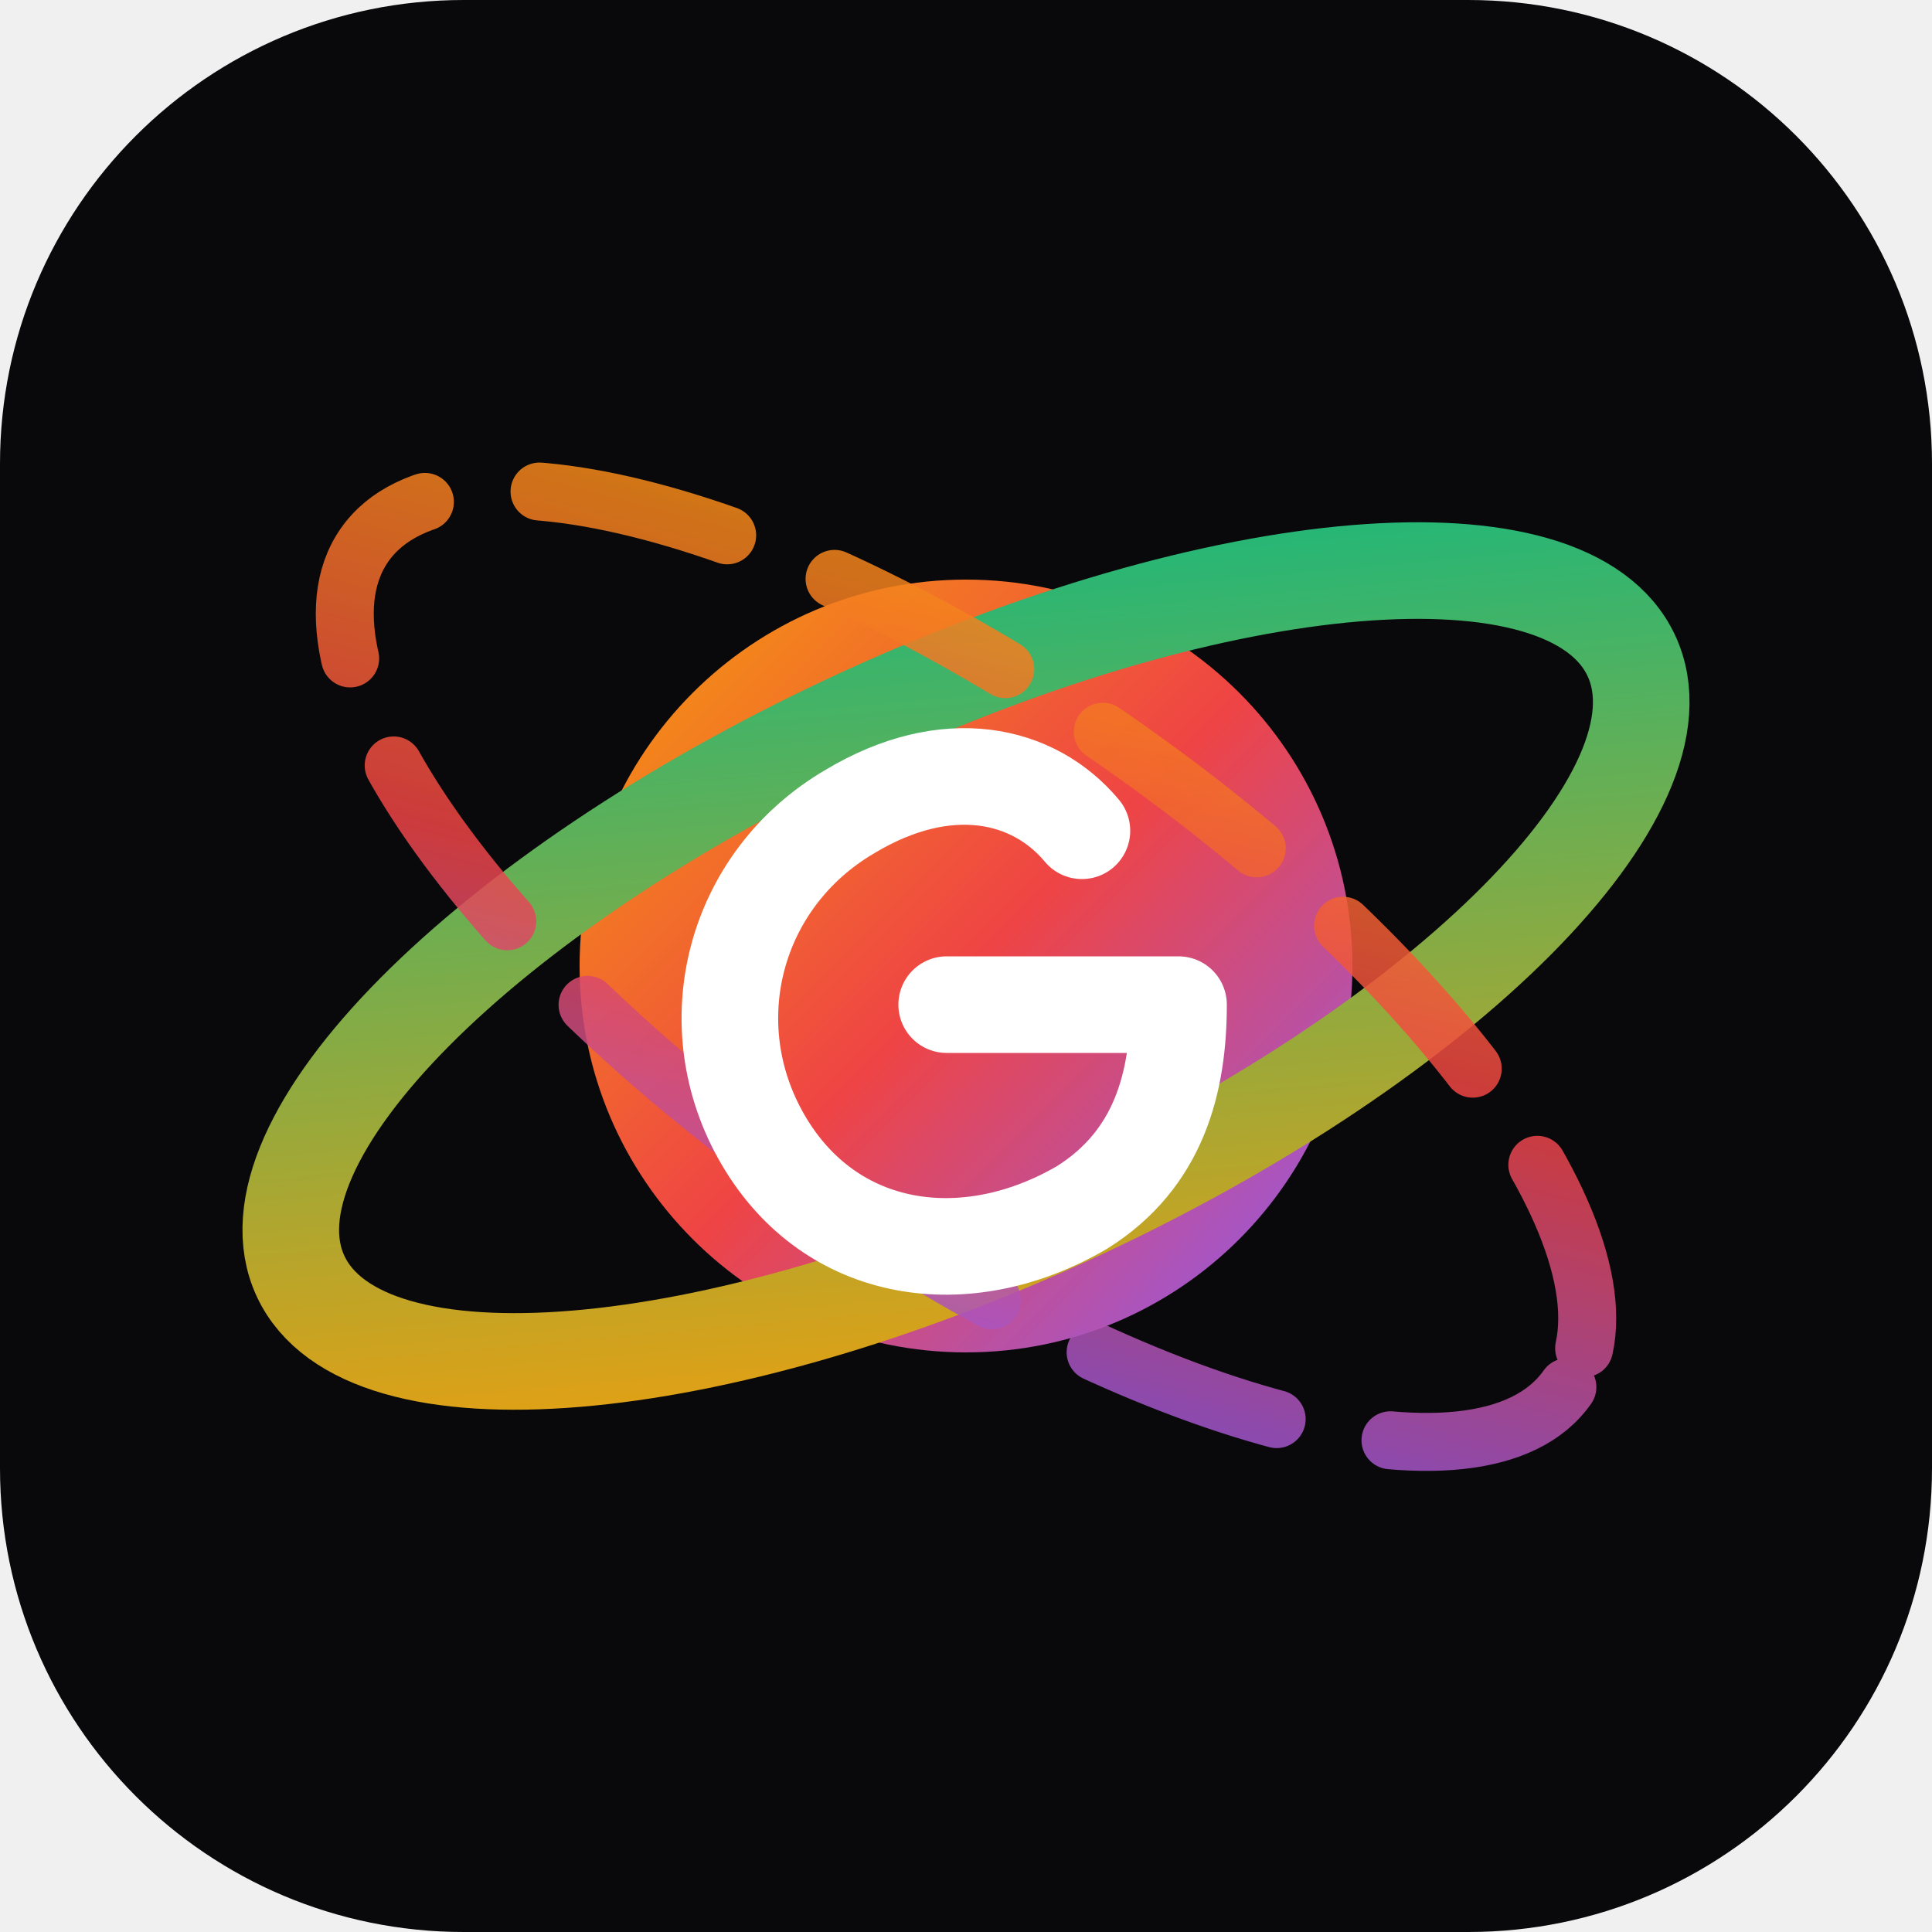
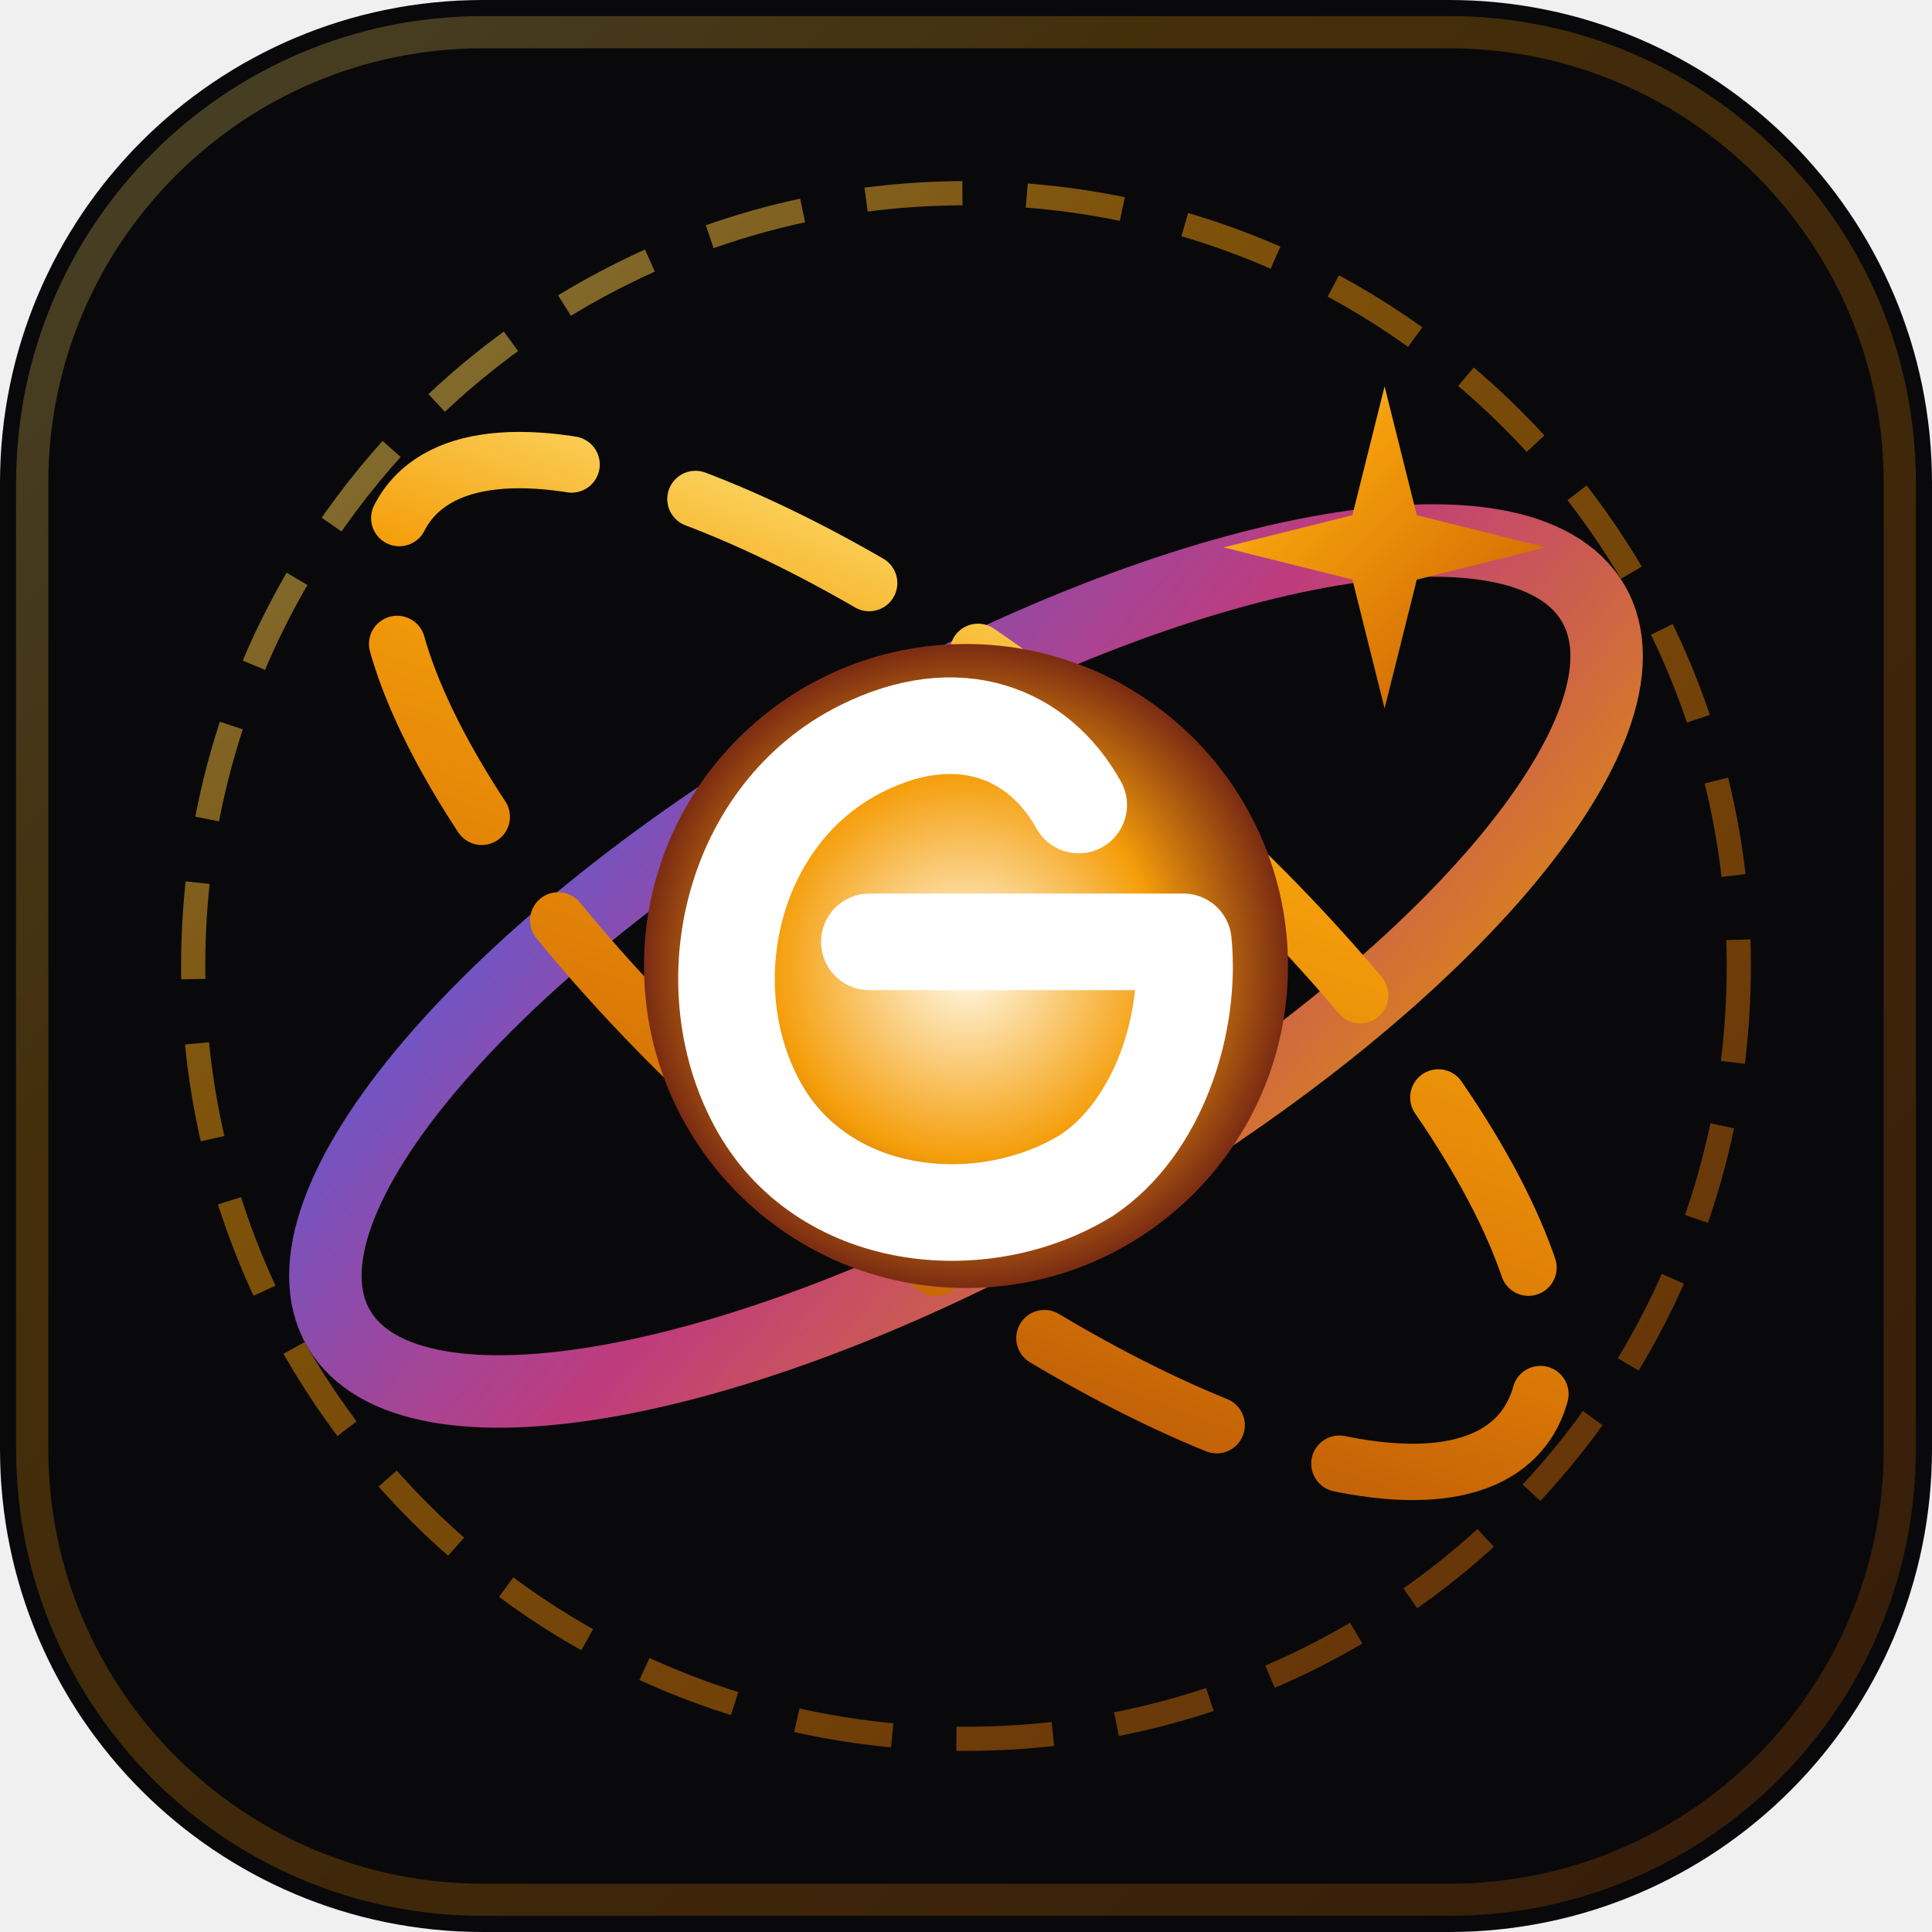
- <svg xmlns="http://www.w3.org/2000/svg" viewBox="0 0 100 100" fill="none">
+ <svg xmlns="http://www.w3.org/2000/svg" viewBox="0 0 120 120" fill="none">
  <defs>
-     <linearGradient id="gravityGradient" x1="0%" y1="0%" x2="100%" y2="100%">
-       <stop offset="0%" stop-color="#F59E0B" />
-       <stop offset="50%" stop-color="#EF4444" />
-       <stop offset="100%" stop-color="#8B5CF6" />
+     <linearGradient id="goldGrad" x1="0%" y1="0%" x2="100%" y2="100%">
+       <stop offset="0%" stop-color="#FEF08A" />
+       <stop offset="30%" stop-color="#F59E0B" />
+       <stop offset="70%" stop-color="#D97706" />
+       <stop offset="100%" stop-color="#B45309" />
    </linearGradient>
-     <linearGradient id="ringGradient" x1="0%" y1="100%" x2="100%" y2="0%">
-       <stop offset="0%" stop-color="#F59E0B" />
-       <stop offset="100%" stop-color="#10B981" />
+     <linearGradient id="orbitGlow" x1="0%" y1="0%" x2="100%" y2="100%">
+       <stop offset="0%" stop-color="#6366F1" stop-opacity="0.9" />
+       <stop offset="50%" stop-color="#EC4899" stop-opacity="0.8" />
+       <stop offset="100%" stop-color="#F59E0B" stop-opacity="0.9" />
    </linearGradient>
+     <radialGradient id="coreLight" cx="50%" cy="50%" r="50%">
+       <stop offset="0%" stop-color="#FFFBEB" />
+       <stop offset="60%" stop-color="#F59E0B" />
+       <stop offset="100%" stop-color="#7C2D12" />
+     </radialGradient>
  </defs>
-   <rect width="100" height="100" rx="24" fill="#09090B" />
-   <circle cx="50" cy="50" r="20" fill="url(#gravityGradient)" />
-   <ellipse cx="50" cy="50" rx="38" ry="14" stroke="url(#ringGradient)" stroke-width="5" stroke-linecap="round" transform="rotate(-25 50 50)" />
-   <ellipse cx="50" cy="50" rx="38" ry="14" stroke="url(#gravityGradient)" stroke-width="3" stroke-dasharray="10 6" stroke-linecap="round" transform="rotate(35 50 50)" opacity="0.85" />
-   <path d="M56 43C53.5 40 49 39 44 42C38 45.5 36 53 39.5 59C43 65 50 66 56 62.5C60 60 61 56 61 52H49" stroke="#FFFFFF" stroke-width="5" stroke-linecap="round" stroke-linejoin="round" />
+   <rect width="120" height="120" rx="30" fill="#09090B" />
+   <rect x="2" y="2" width="116" height="116" rx="28" stroke="url(#goldGrad)" stroke-opacity="0.25" stroke-width="2" fill="none" />
+   <circle cx="60" cy="60" r="48" fill="none" stroke="url(#goldGrad)" stroke-width="1.5" stroke-dasharray="6 4" opacity="0.5" />
+   <ellipse cx="60" cy="60" rx="45" ry="16" stroke="url(#orbitGlow)" stroke-width="4.5" stroke-linecap="round" transform="rotate(-30 60 60)" />
+   <ellipse cx="60" cy="60" rx="45" ry="16" stroke="url(#goldGrad)" stroke-width="3.5" stroke-dasharray="12 8" stroke-linecap="round" transform="rotate(40 60 60)" />
+   <circle cx="60" cy="60" r="20" fill="url(#coreLight)" />
+   <path d="M67 50C64.5 45.5 59.5 43.5 53.5 46.5C45.5 50.5 43 61 47 68.5C51 76 61 77 67.5 73C72 70 74 63.5 73.5 58.5H54" stroke="#FFFFFF" stroke-width="6" stroke-linecap="round" stroke-linejoin="round" />
+   <path d="M84 32 L86 24 L88 32 L96 34 L88 36 L86 44 L84 36 L76 34 Z" fill="url(#goldGrad)" />
</svg>
